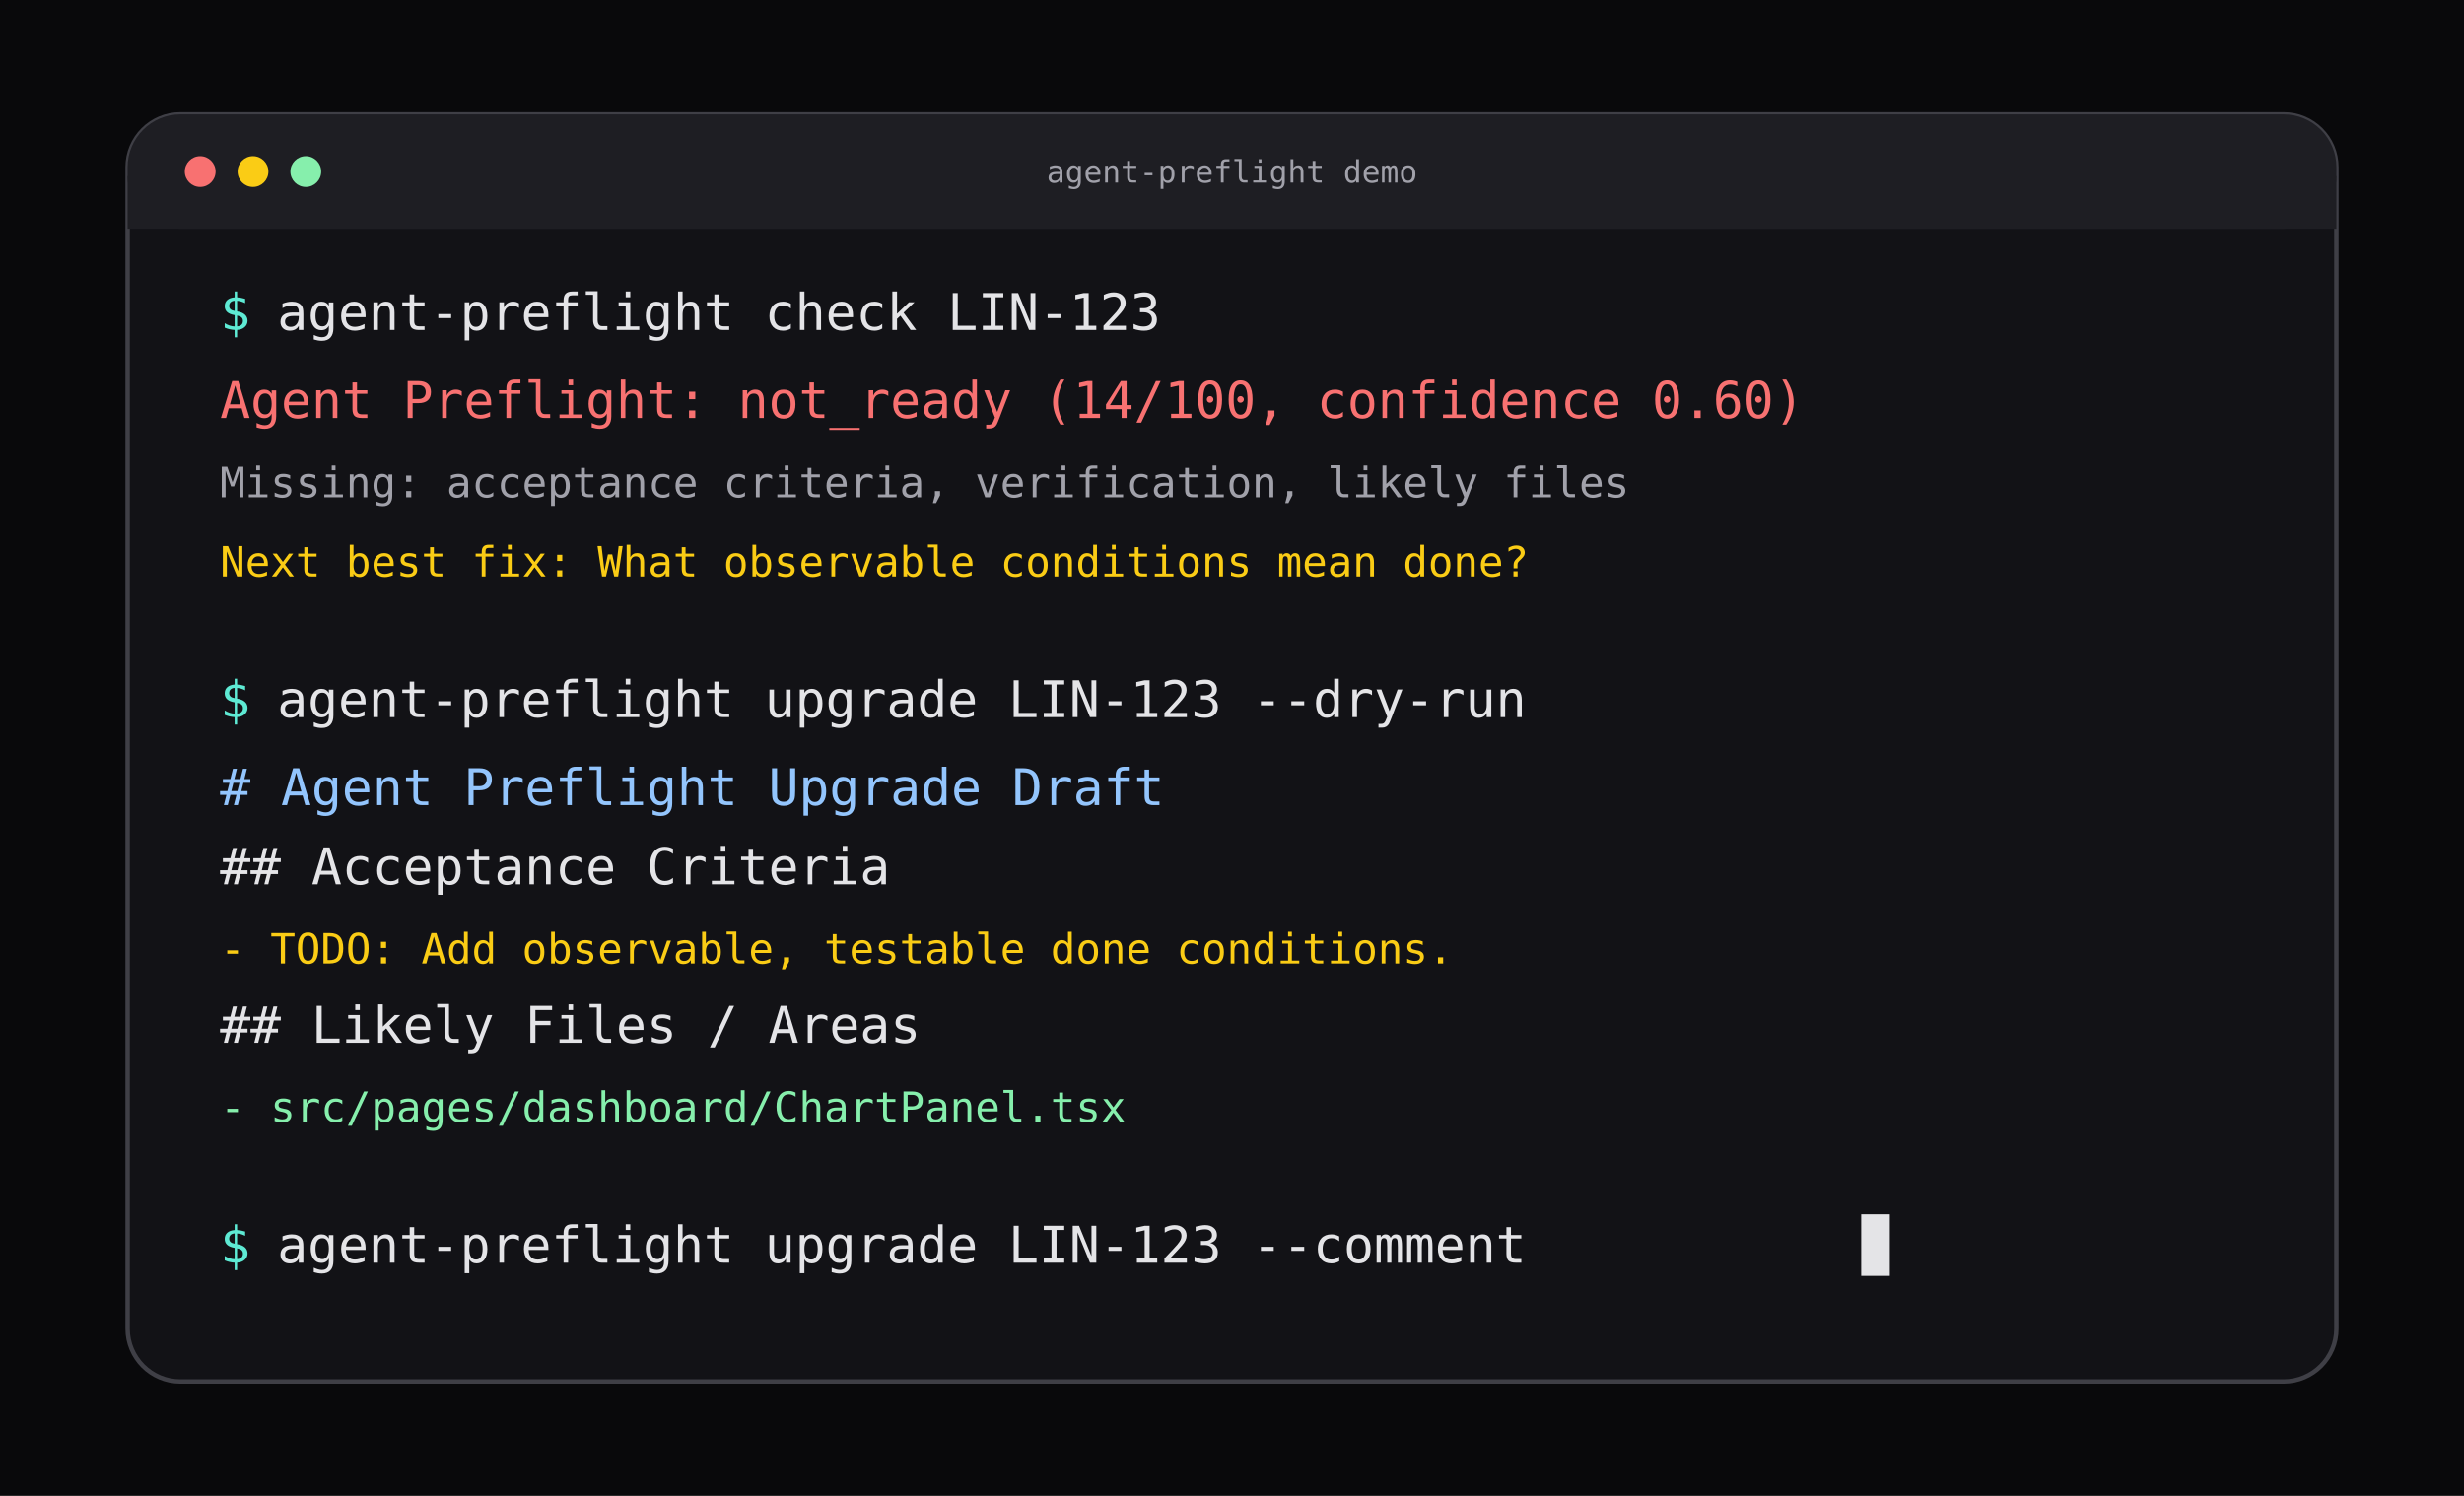
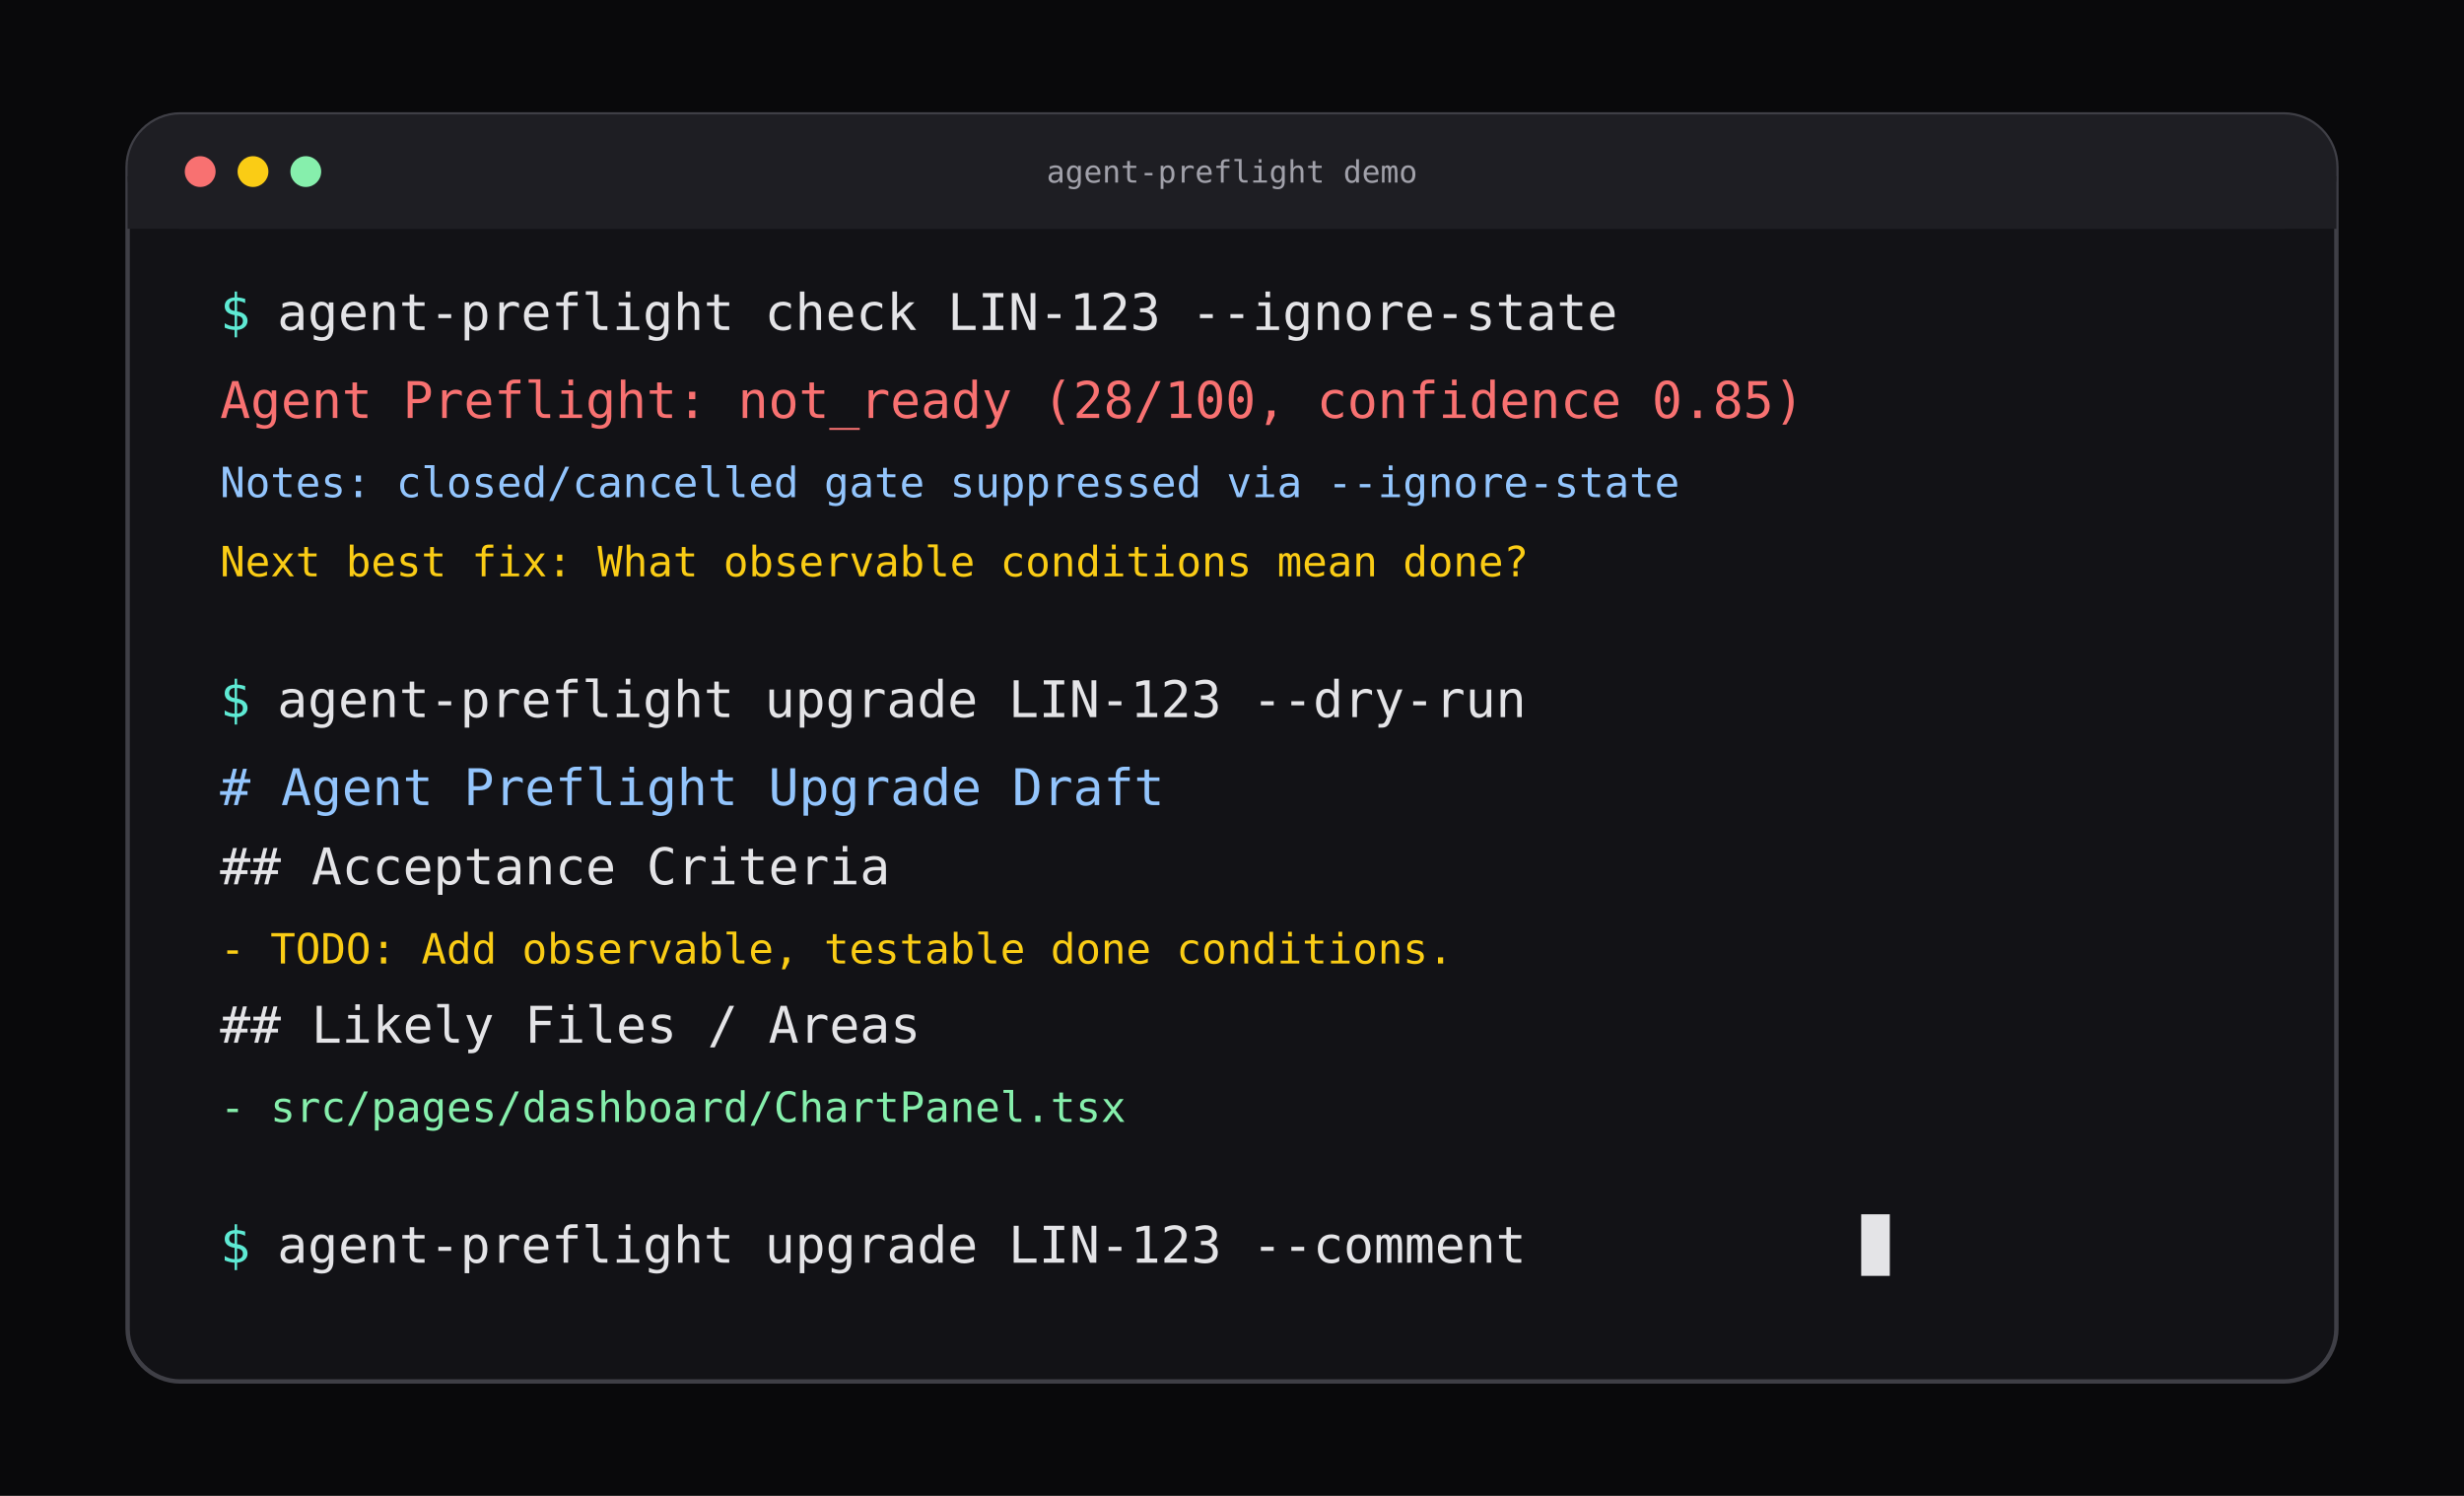
<svg xmlns="http://www.w3.org/2000/svg" width="1120" height="680" viewBox="0 0 1120 680" role="img" aria-labelledby="title desc">
  <rect width="1120" height="680" fill="#09090b" />
  <rect x="58" y="52" width="1004" height="576" rx="24" fill="#121216" stroke="#3f3f46" stroke-width="2" />
  <rect x="58" y="52" width="1004" height="52" rx="24" fill="#1e1e23" />
  <rect x="58" y="80" width="1004" height="24" fill="#1e1e23" />
  <circle cx="91" cy="78" r="7" fill="#f87171" />
  <circle cx="115" cy="78" r="7" fill="#facc15" />
  <circle cx="139" cy="78" r="7" fill="#86efac" />
  <text x="560" y="83" text-anchor="middle" font-family="Menlo, monospace" font-size="14" fill="#a1a1aa">agent-preflight demo</text>
  <text x="100" y="150" font-family="Menlo, monospace" font-size="23" fill="#5eead4">$</text>
-   <text x="126" y="150" font-family="Menlo, monospace" font-size="23" fill="#e4e4e7">agent-preflight check LIN-123</text>
-   <text x="100" y="190" font-family="Menlo, monospace" font-size="23" fill="#f87171">Agent Preflight: not_ready (14/100, confidence 0.60)</text>
-   <text x="100" y="226" font-family="Menlo, monospace" font-size="19" fill="#a1a1aa">Missing: acceptance criteria, verification, likely files</text>
+   <text x="126" y="150" font-family="Menlo, monospace" font-size="23" fill="#e4e4e7">agent-preflight check LIN-123 --ignore-state</text>
+   <text x="100" y="190" font-family="Menlo, monospace" font-size="23" fill="#f87171">Agent Preflight: not_ready (28/100, confidence 0.85)</text>
+   <text x="100" y="226" font-family="Menlo, monospace" font-size="19" fill="#93c5fd">Notes: closed/cancelled gate suppressed via --ignore-state</text>
  <text x="100" y="262" font-family="Menlo, monospace" font-size="19" fill="#facc15">Next best fix: What observable conditions mean done?</text>
  <text x="100" y="326" font-family="Menlo, monospace" font-size="23" fill="#5eead4">$</text>
  <text x="126" y="326" font-family="Menlo, monospace" font-size="23" fill="#e4e4e7">agent-preflight upgrade LIN-123 --dry-run</text>
  <text x="100" y="366" font-family="Menlo, monospace" font-size="23" fill="#93c5fd"># Agent Preflight Upgrade Draft</text>
  <text x="100" y="402" font-family="Menlo, monospace" font-size="23" fill="#e4e4e7">## Acceptance Criteria</text>
  <text x="100" y="438" font-family="Menlo, monospace" font-size="19" fill="#facc15">- TODO: Add observable, testable done conditions.</text>
  <text x="100" y="474" font-family="Menlo, monospace" font-size="23" fill="#e4e4e7">## Likely Files / Areas</text>
  <text x="100" y="510" font-family="Menlo, monospace" font-size="19" fill="#86efac">- src/pages/dashboard/ChartPanel.tsx</text>
  <text x="100" y="574" font-family="Menlo, monospace" font-size="23" fill="#5eead4">$</text>
  <text x="126" y="574" font-family="Menlo, monospace" font-size="23" fill="#e4e4e7">agent-preflight upgrade LIN-123 --comment</text>
  <rect x="846" y="552" width="13" height="28" fill="#e4e4e7" />
</svg>
